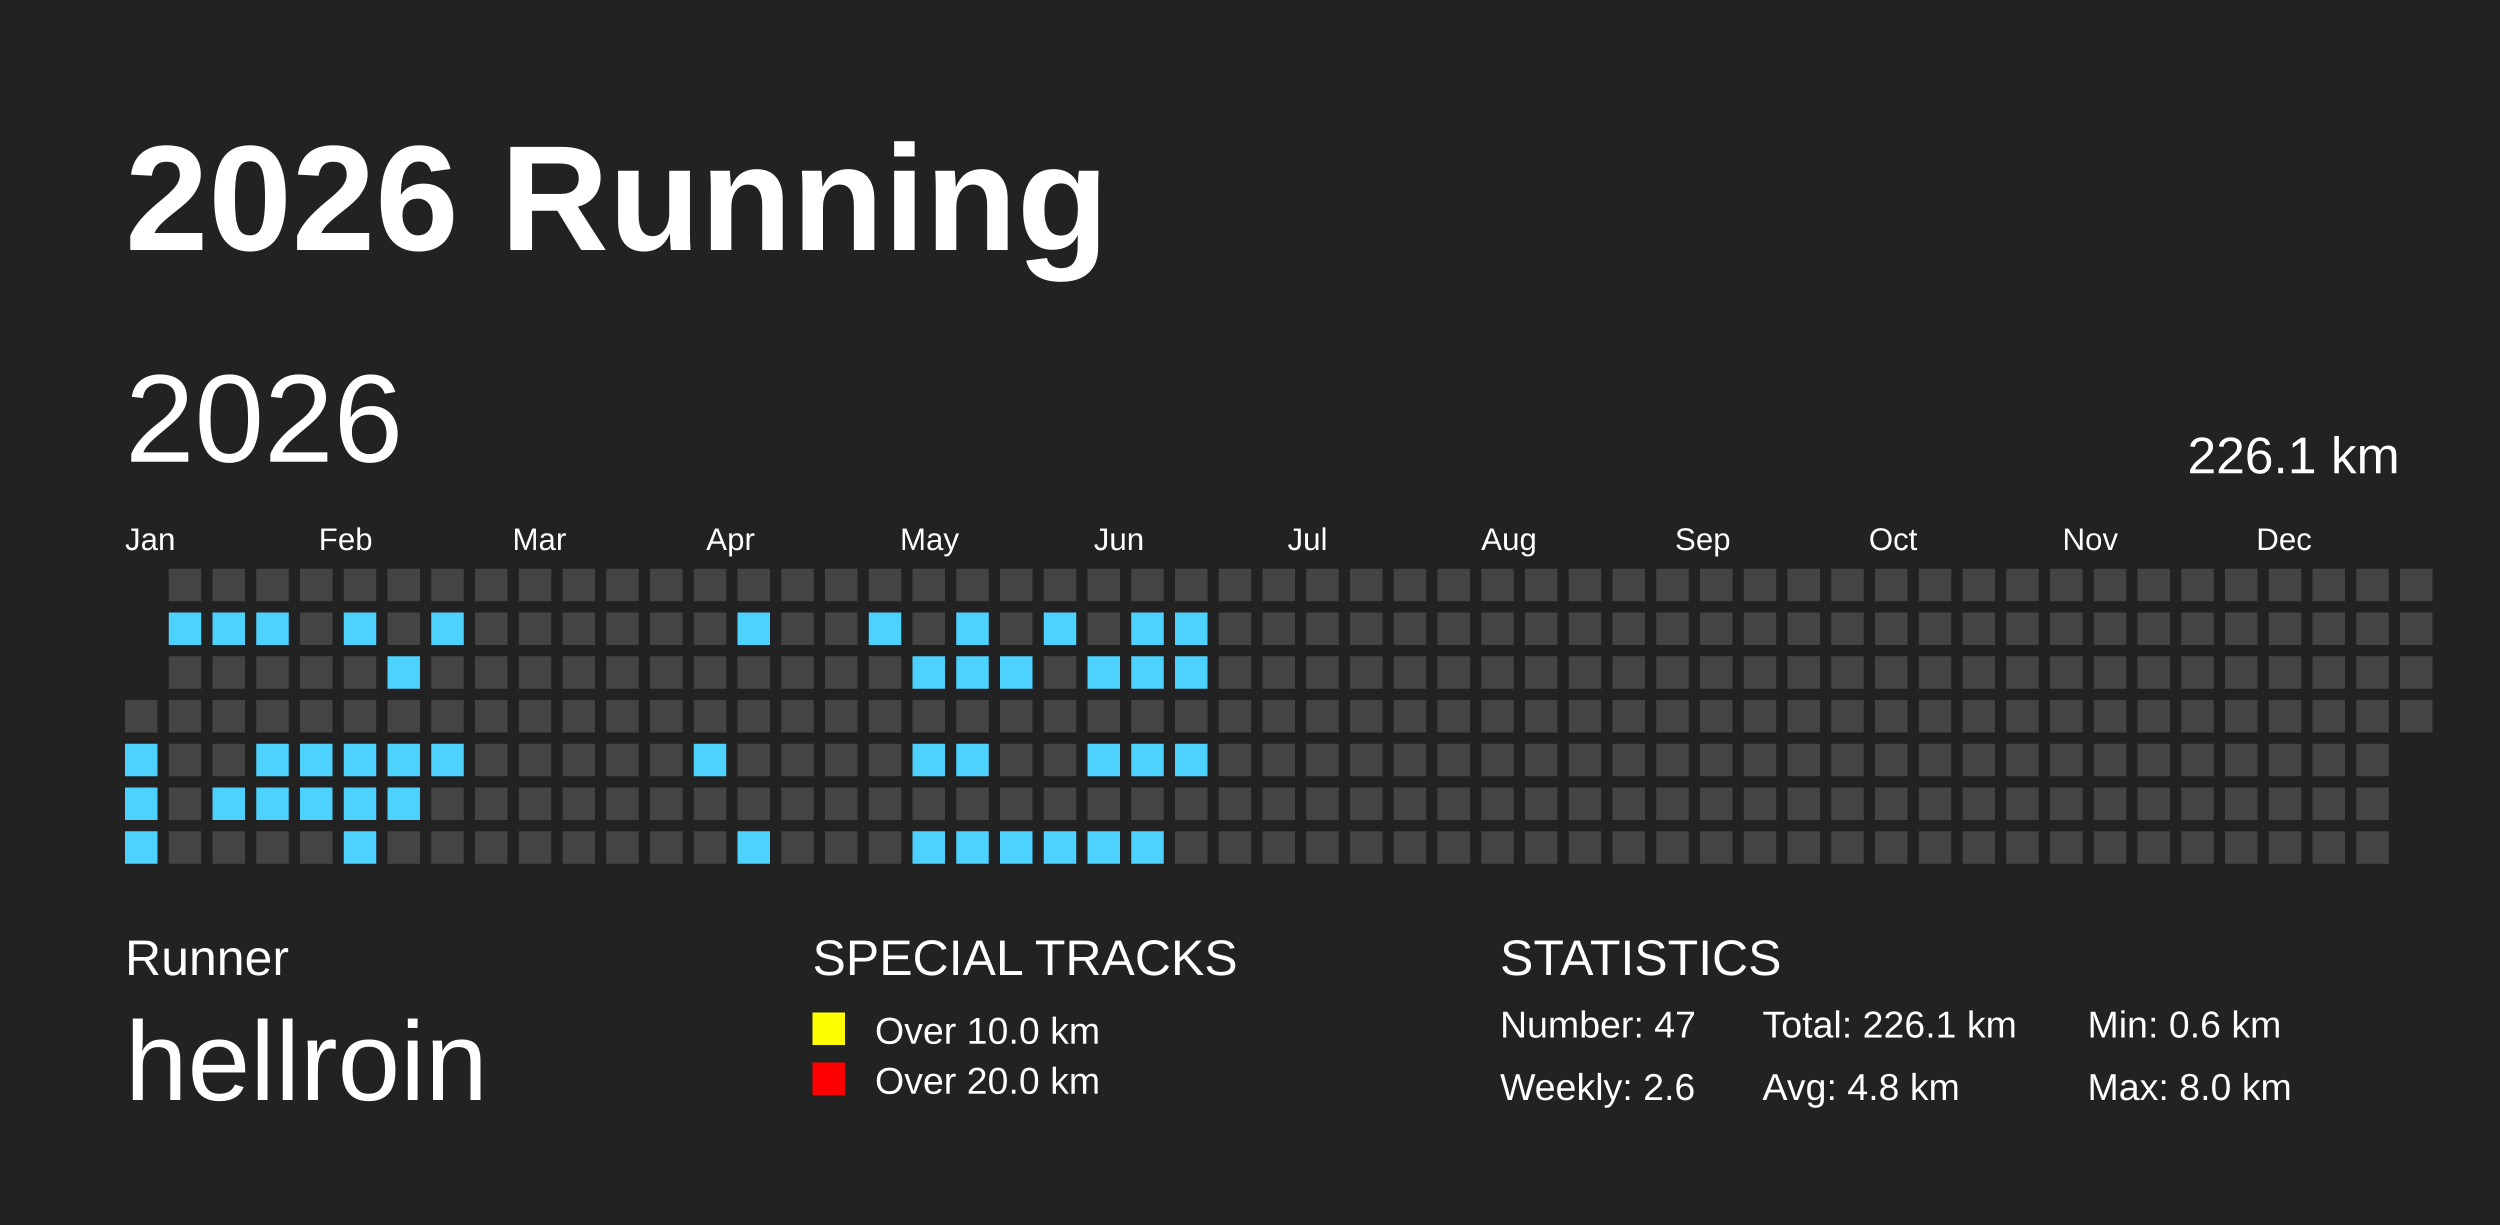
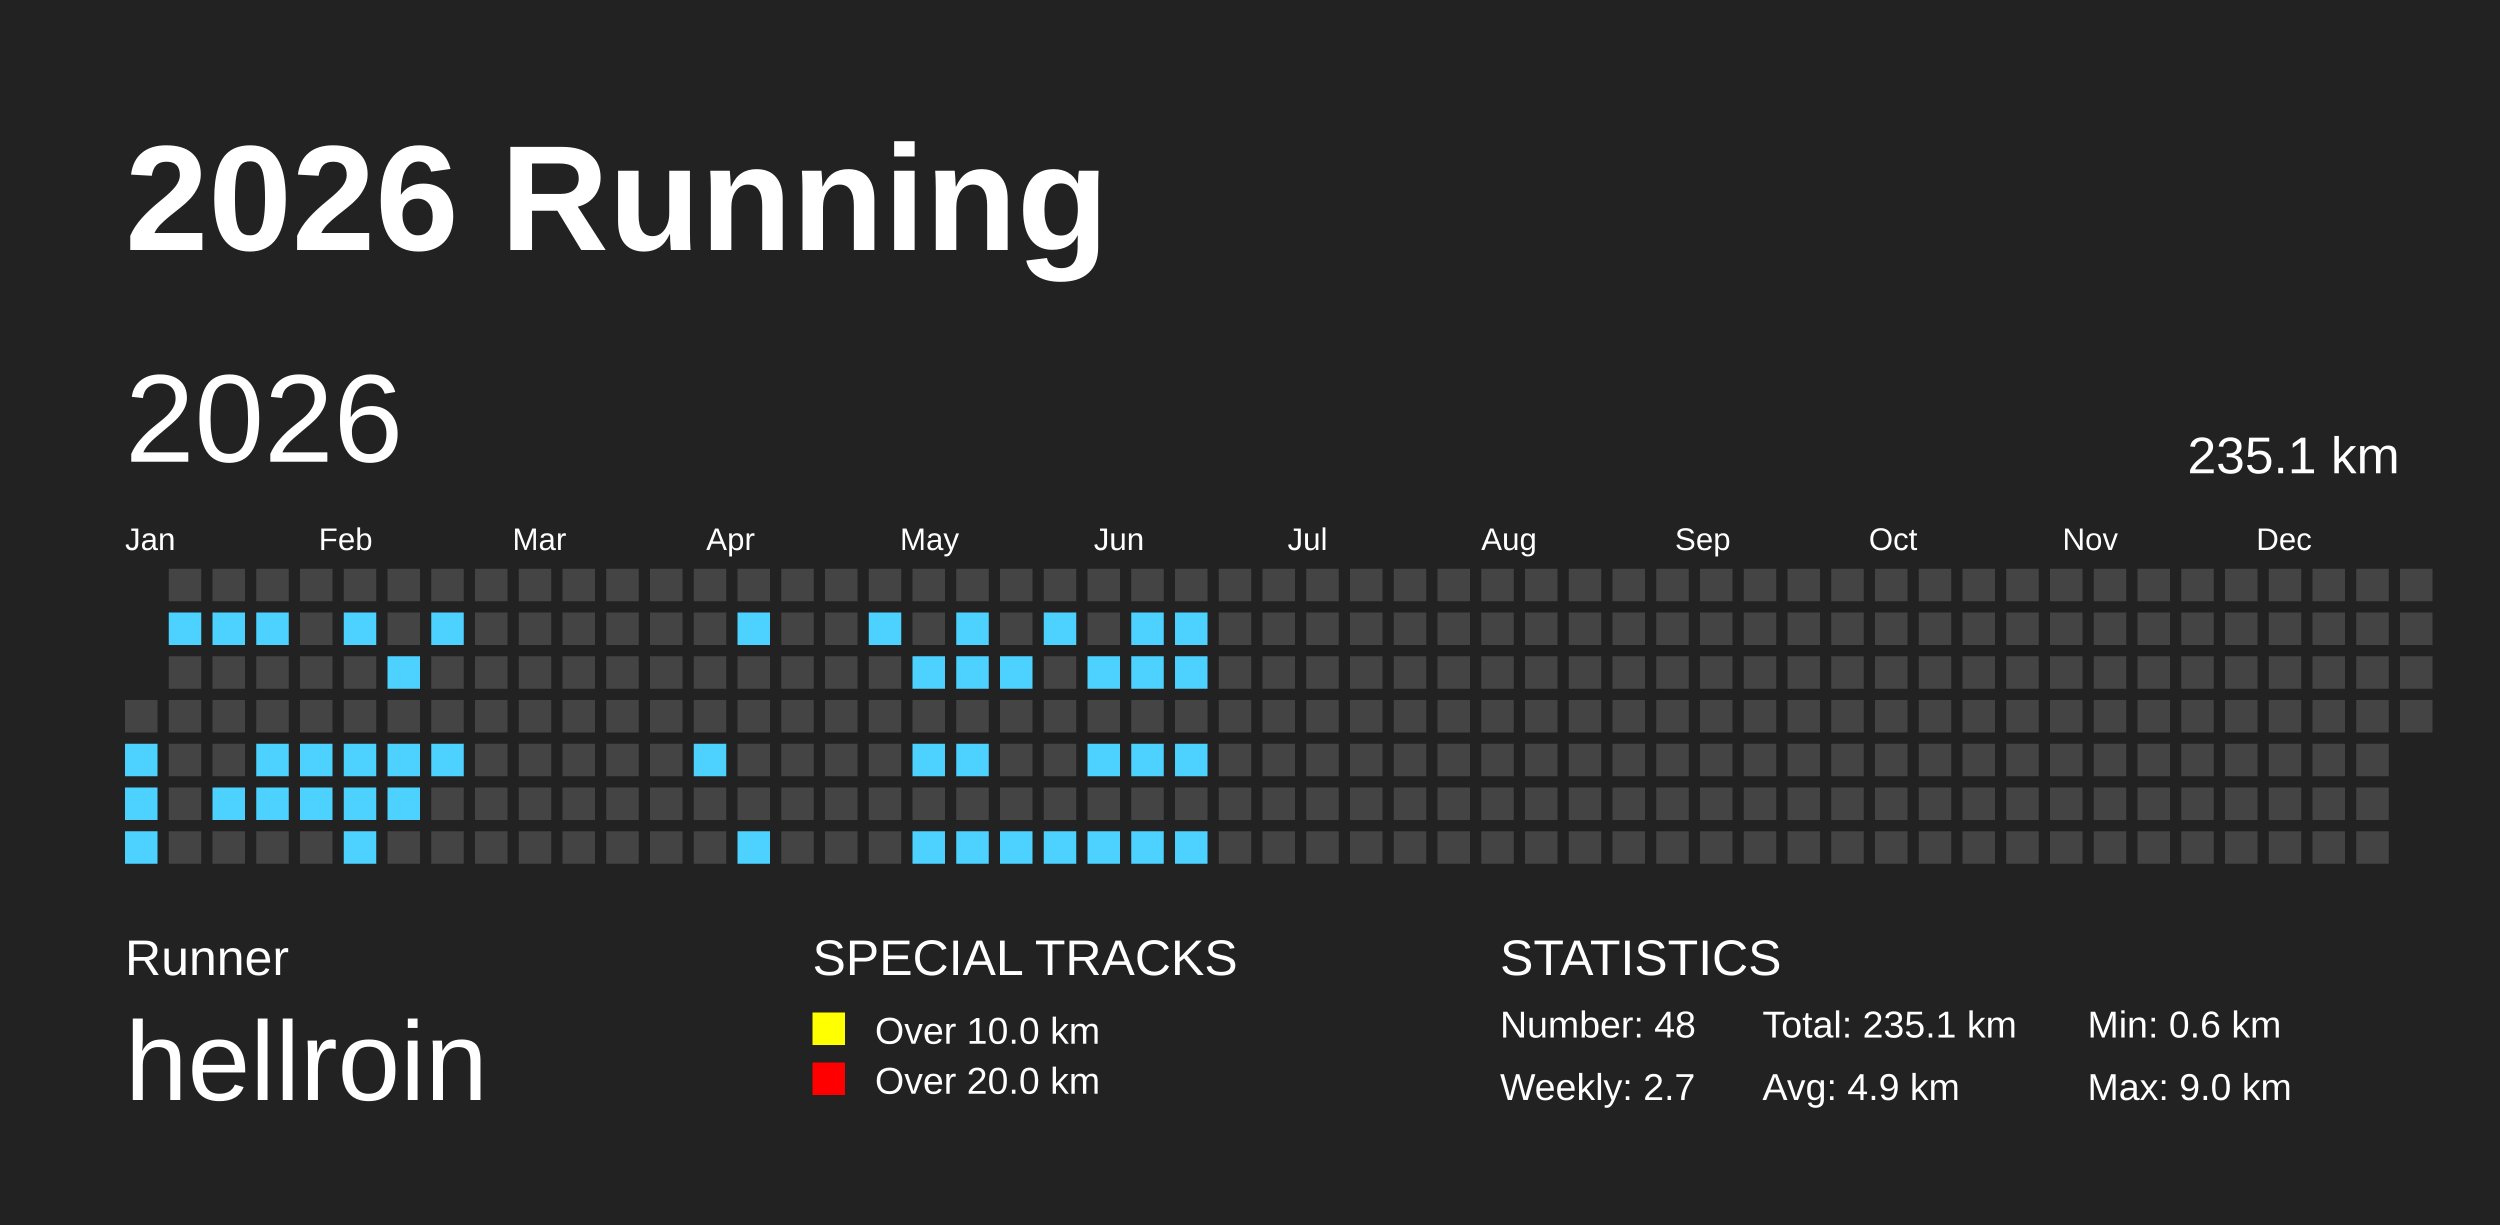
<svg xmlns="http://www.w3.org/2000/svg" baseProfile="full" height="98mm" version="1.1" viewBox="0,0,200,98" width="200mm">
  <defs />
  <rect fill="#222222" height="98" width="200" x="0" y="0" />
  <text fill="#FFFFFF" style="font-size:12px; font-family:Arial; font-weight:bold;" x="10" y="20">2026 Running</text>
  <text fill="#FFFFFF" style="font-size:4px; font-family:Arial" x="10" y="78">Runner</text>
  <text fill="#FFFFFF" style="font-size:9px; font-family:Arial" x="10" y="88">hellroin</text>
  <text fill="#FFFFFF" style="font-size:4px; font-family:Arial" x="65" y="78">SPECIAL TRACKS</text>
  <rect fill="yellow" height="2.6" width="2.6" x="65" y="81" />
  <text fill="#FFFFFF" style="font-size:3px; font-family:Arial" x="70" y="83.5">Over 10.0 km</text>
  <rect fill="red" height="2.6" width="2.6" x="65" y="85" />
  <text fill="#FFFFFF" style="font-size:3px; font-family:Arial" x="70" y="87.5">Over 20.0 km</text>
  <text fill="#FFFFFF" style="font-size:4px; font-family:Arial" x="120" y="78">STATISTICS</text>
-   <text fill="#FFFFFF" style="font-size:3px; font-family:Arial" x="120" y="83">Number: 47</text>
-   <text fill="#FFFFFF" style="font-size:3px; font-family:Arial" x="120" y="88">Weekly: 2.6</text>
-   <text fill="#FFFFFF" style="font-size:3px; font-family:Arial" x="141" y="83">Total: 226.1 km</text>
-   <text fill="#FFFFFF" style="font-size:3px; font-family:Arial" x="141" y="88">Avg: 4.8 km</text>
+   <text fill="#FFFFFF" style="font-size:3px; font-family:Arial" x="120" y="83">Number: 48</text>
+   <text fill="#FFFFFF" style="font-size:3px; font-family:Arial" x="120" y="88">Weekly: 2.7</text>
+   <text fill="#FFFFFF" style="font-size:3px; font-family:Arial" x="141" y="83">Total: 235.1 km</text>
+   <text fill="#FFFFFF" style="font-size:3px; font-family:Arial" x="141" y="88">Avg: 4.9 km</text>
  <text fill="#FFFFFF" style="font-size:3px; font-family:Arial" x="167" y="83">Min: 0.6 km</text>
-   <text fill="#FFFFFF" style="font-size:3px; font-family:Arial" x="167" y="88">Max: 8.0 km</text>
+   <text fill="#FFFFFF" style="font-size:3px; font-family:Arial" x="167" y="88">Max: 9.0 km</text>
  <text dominant-baseline="hanging" fill="#FFFFFF" style="font-size:10.0px; font-family:Arial;" x="10" y="30">2026</text>
-   <text dominant-baseline="hanging" fill="#FFFFFF" style="font-size:4.125px; font-family:Arial;" x="175" y="35">226.1 km</text>
+   <text dominant-baseline="hanging" fill="#FFFFFF" style="font-size:4.125px; font-family:Arial;" x="175" y="35">235.1 km</text>
  <text fill="#FFFFFF" style="font-size:2.5px; font-family:Arial" x="10.0" y="44">Jan</text>
  <text fill="#FFFFFF" style="font-size:2.5px; font-family:Arial" x="25.5" y="44">Feb</text>
  <text fill="#FFFFFF" style="font-size:2.5px; font-family:Arial" x="41.0" y="44">Mar</text>
  <text fill="#FFFFFF" style="font-size:2.5px; font-family:Arial" x="56.5" y="44">Apr</text>
  <text fill="#FFFFFF" style="font-size:2.5px; font-family:Arial" x="72.0" y="44">May</text>
  <text fill="#FFFFFF" style="font-size:2.5px; font-family:Arial" x="87.5" y="44">Jun</text>
  <text fill="#FFFFFF" style="font-size:2.5px; font-family:Arial" x="103.0" y="44">Jul</text>
  <text fill="#FFFFFF" style="font-size:2.5px; font-family:Arial" x="118.5" y="44">Aug</text>
  <text fill="#FFFFFF" style="font-size:2.5px; font-family:Arial" x="134.0" y="44">Sep</text>
  <text fill="#FFFFFF" style="font-size:2.5px; font-family:Arial" x="149.5" y="44">Oct</text>
  <text fill="#FFFFFF" style="font-size:2.5px; font-family:Arial" x="165.0" y="44">Nov</text>
  <text fill="#FFFFFF" style="font-size:2.5px; font-family:Arial" x="180.5" y="44">Dec</text>
  <rect fill="#444444" height="2.6" width="2.6" x="10.0" y="56.0" />
  <rect fill="#4DD2FF" height="2.6" width="2.6" x="10.0" y="59.5" />
  <rect fill="#4DD2FF" height="2.6" width="2.6" x="10.0" y="63.0" />
  <rect fill="#4DD2FF" height="2.6" width="2.6" x="10.0" y="66.5" />
  <rect fill="#444444" height="2.6" width="2.6" x="13.5" y="45.5" />
  <rect fill="#4DD2FF" height="2.6" width="2.6" x="13.5" y="49.0" />
  <rect fill="#444444" height="2.6" width="2.6" x="13.5" y="52.5" />
  <rect fill="#444444" height="2.6" width="2.6" x="13.5" y="56.0" />
  <rect fill="#444444" height="2.6" width="2.6" x="13.5" y="59.5" />
  <rect fill="#444444" height="2.6" width="2.6" x="13.5" y="63.0" />
  <rect fill="#444444" height="2.6" width="2.6" x="13.5" y="66.5" />
  <rect fill="#444444" height="2.6" width="2.6" x="17.0" y="45.5" />
  <rect fill="#4DD2FF" height="2.6" width="2.6" x="17.0" y="49.0" />
  <rect fill="#444444" height="2.6" width="2.6" x="17.0" y="52.5" />
  <rect fill="#444444" height="2.6" width="2.6" x="17.0" y="56.0" />
  <rect fill="#444444" height="2.6" width="2.6" x="17.0" y="59.5" />
  <rect fill="#4DD2FF" height="2.6" width="2.6" x="17.0" y="63.0" />
  <rect fill="#444444" height="2.6" width="2.6" x="17.0" y="66.5" />
  <rect fill="#444444" height="2.6" width="2.6" x="20.5" y="45.5" />
  <rect fill="#4DD2FF" height="2.6" width="2.6" x="20.5" y="49.0" />
  <rect fill="#444444" height="2.6" width="2.6" x="20.5" y="52.5" />
  <rect fill="#444444" height="2.6" width="2.6" x="20.5" y="56.0" />
  <rect fill="#4DD2FF" height="2.6" width="2.6" x="20.5" y="59.5" />
  <rect fill="#4DD2FF" height="2.6" width="2.6" x="20.5" y="63.0" />
  <rect fill="#444444" height="2.6" width="2.6" x="20.5" y="66.5" />
  <rect fill="#444444" height="2.6" width="2.6" x="24.0" y="45.5" />
  <rect fill="#444444" height="2.6" width="2.6" x="24.0" y="49.0" />
  <rect fill="#444444" height="2.6" width="2.6" x="24.0" y="52.5" />
  <rect fill="#444444" height="2.6" width="2.6" x="24.0" y="56.0" />
  <rect fill="#4DD2FF" height="2.6" width="2.6" x="24.0" y="59.5" />
  <rect fill="#4DD2FF" height="2.6" width="2.6" x="24.0" y="63.0" />
  <rect fill="#444444" height="2.6" width="2.6" x="24.0" y="66.5" />
  <rect fill="#444444" height="2.6" width="2.6" x="27.5" y="45.5" />
  <rect fill="#4DD2FF" height="2.6" width="2.6" x="27.5" y="49.0" />
  <rect fill="#444444" height="2.6" width="2.6" x="27.5" y="52.5" />
  <rect fill="#444444" height="2.6" width="2.6" x="27.5" y="56.0" />
  <rect fill="#4DD2FF" height="2.6" width="2.6" x="27.5" y="59.5" />
  <rect fill="#4DD2FF" height="2.6" width="2.6" x="27.5" y="63.0" />
  <rect fill="#4DD2FF" height="2.6" width="2.6" x="27.5" y="66.5" />
  <rect fill="#444444" height="2.6" width="2.6" x="31.0" y="45.5" />
  <rect fill="#444444" height="2.6" width="2.6" x="31.0" y="49.0" />
  <rect fill="#4DD2FF" height="2.6" width="2.6" x="31.0" y="52.5" />
  <rect fill="#444444" height="2.6" width="2.6" x="31.0" y="56.0" />
  <rect fill="#4DD2FF" height="2.6" width="2.6" x="31.0" y="59.5" />
  <rect fill="#4DD2FF" height="2.6" width="2.6" x="31.0" y="63.0" />
  <rect fill="#444444" height="2.6" width="2.6" x="31.0" y="66.5" />
  <rect fill="#444444" height="2.6" width="2.6" x="34.5" y="45.5" />
  <rect fill="#4DD2FF" height="2.6" width="2.6" x="34.5" y="49.0" />
  <rect fill="#444444" height="2.6" width="2.6" x="34.5" y="52.5" />
  <rect fill="#444444" height="2.6" width="2.6" x="34.5" y="56.0" />
  <rect fill="#4DD2FF" height="2.6" width="2.6" x="34.5" y="59.5" />
  <rect fill="#444444" height="2.6" width="2.6" x="34.5" y="63.0" />
  <rect fill="#444444" height="2.6" width="2.6" x="34.5" y="66.5" />
  <rect fill="#444444" height="2.6" width="2.6" x="38.0" y="45.5" />
  <rect fill="#444444" height="2.6" width="2.6" x="38.0" y="49.0" />
  <rect fill="#444444" height="2.6" width="2.6" x="38.0" y="52.5" />
  <rect fill="#444444" height="2.6" width="2.6" x="38.0" y="56.0" />
  <rect fill="#444444" height="2.6" width="2.6" x="38.0" y="59.5" />
  <rect fill="#444444" height="2.6" width="2.6" x="38.0" y="63.0" />
  <rect fill="#444444" height="2.6" width="2.6" x="38.0" y="66.5" />
  <rect fill="#444444" height="2.6" width="2.6" x="41.5" y="45.5" />
  <rect fill="#444444" height="2.6" width="2.6" x="41.5" y="49.0" />
  <rect fill="#444444" height="2.6" width="2.6" x="41.5" y="52.5" />
  <rect fill="#444444" height="2.6" width="2.6" x="41.5" y="56.0" />
  <rect fill="#444444" height="2.6" width="2.6" x="41.5" y="59.5" />
  <rect fill="#444444" height="2.6" width="2.6" x="41.5" y="63.0" />
  <rect fill="#444444" height="2.6" width="2.6" x="41.5" y="66.5" />
  <rect fill="#444444" height="2.6" width="2.6" x="45.0" y="45.5" />
  <rect fill="#444444" height="2.6" width="2.6" x="45.0" y="49.0" />
  <rect fill="#444444" height="2.6" width="2.6" x="45.0" y="52.5" />
  <rect fill="#444444" height="2.6" width="2.6" x="45.0" y="56.0" />
  <rect fill="#444444" height="2.6" width="2.6" x="45.0" y="59.5" />
  <rect fill="#444444" height="2.6" width="2.6" x="45.0" y="63.0" />
  <rect fill="#444444" height="2.6" width="2.6" x="45.0" y="66.5" />
  <rect fill="#444444" height="2.6" width="2.6" x="48.5" y="45.5" />
  <rect fill="#444444" height="2.6" width="2.6" x="48.5" y="49.0" />
  <rect fill="#444444" height="2.6" width="2.6" x="48.5" y="52.5" />
  <rect fill="#444444" height="2.6" width="2.6" x="48.5" y="56.0" />
  <rect fill="#444444" height="2.6" width="2.6" x="48.5" y="59.5" />
  <rect fill="#444444" height="2.6" width="2.6" x="48.5" y="63.0" />
  <rect fill="#444444" height="2.6" width="2.6" x="48.5" y="66.5" />
  <rect fill="#444444" height="2.6" width="2.6" x="52.0" y="45.5" />
  <rect fill="#444444" height="2.6" width="2.6" x="52.0" y="49.0" />
  <rect fill="#444444" height="2.6" width="2.6" x="52.0" y="52.5" />
  <rect fill="#444444" height="2.6" width="2.6" x="52.0" y="56.0" />
  <rect fill="#444444" height="2.6" width="2.6" x="52.0" y="59.5" />
  <rect fill="#444444" height="2.6" width="2.6" x="52.0" y="63.0" />
  <rect fill="#444444" height="2.6" width="2.6" x="52.0" y="66.5" />
  <rect fill="#444444" height="2.6" width="2.6" x="55.5" y="45.5" />
  <rect fill="#444444" height="2.6" width="2.6" x="55.5" y="49.0" />
  <rect fill="#444444" height="2.6" width="2.6" x="55.5" y="52.5" />
  <rect fill="#444444" height="2.6" width="2.6" x="55.5" y="56.0" />
  <rect fill="#4DD2FF" height="2.6" width="2.6" x="55.5" y="59.5" />
  <rect fill="#444444" height="2.6" width="2.6" x="55.5" y="63.0" />
  <rect fill="#444444" height="2.6" width="2.6" x="55.5" y="66.5" />
  <rect fill="#444444" height="2.6" width="2.6" x="59.0" y="45.5" />
  <rect fill="#4DD2FF" height="2.6" width="2.6" x="59.0" y="49.0" />
  <rect fill="#444444" height="2.6" width="2.6" x="59.0" y="52.5" />
  <rect fill="#444444" height="2.6" width="2.6" x="59.0" y="56.0" />
  <rect fill="#444444" height="2.6" width="2.6" x="59.0" y="59.5" />
  <rect fill="#444444" height="2.6" width="2.6" x="59.0" y="63.0" />
  <rect fill="#4DD2FF" height="2.6" width="2.6" x="59.0" y="66.5" />
  <rect fill="#444444" height="2.6" width="2.6" x="62.5" y="45.5" />
  <rect fill="#444444" height="2.6" width="2.6" x="62.5" y="49.0" />
  <rect fill="#444444" height="2.6" width="2.6" x="62.5" y="52.5" />
  <rect fill="#444444" height="2.6" width="2.6" x="62.5" y="56.0" />
  <rect fill="#444444" height="2.6" width="2.6" x="62.5" y="59.5" />
  <rect fill="#444444" height="2.6" width="2.6" x="62.5" y="63.0" />
  <rect fill="#444444" height="2.6" width="2.6" x="62.5" y="66.5" />
  <rect fill="#444444" height="2.6" width="2.6" x="66.0" y="45.5" />
  <rect fill="#444444" height="2.6" width="2.6" x="66.0" y="49.0" />
  <rect fill="#444444" height="2.6" width="2.6" x="66.0" y="52.5" />
  <rect fill="#444444" height="2.6" width="2.6" x="66.0" y="56.0" />
  <rect fill="#444444" height="2.6" width="2.6" x="66.0" y="59.5" />
  <rect fill="#444444" height="2.6" width="2.6" x="66.0" y="63.0" />
  <rect fill="#444444" height="2.6" width="2.6" x="66.0" y="66.5" />
  <rect fill="#444444" height="2.6" width="2.6" x="69.5" y="45.5" />
  <rect fill="#4DD2FF" height="2.6" width="2.6" x="69.5" y="49.0" />
  <rect fill="#444444" height="2.6" width="2.6" x="69.5" y="52.5" />
  <rect fill="#444444" height="2.6" width="2.6" x="69.5" y="56.0" />
  <rect fill="#444444" height="2.6" width="2.6" x="69.5" y="59.5" />
  <rect fill="#444444" height="2.6" width="2.6" x="69.5" y="63.0" />
  <rect fill="#444444" height="2.6" width="2.6" x="69.5" y="66.5" />
  <rect fill="#444444" height="2.6" width="2.6" x="73.0" y="45.5" />
  <rect fill="#444444" height="2.6" width="2.6" x="73.0" y="49.0" />
  <rect fill="#4DD2FF" height="2.6" width="2.6" x="73.0" y="52.5" />
  <rect fill="#444444" height="2.6" width="2.6" x="73.0" y="56.0" />
  <rect fill="#4DD2FF" height="2.6" width="2.6" x="73.0" y="59.5" />
  <rect fill="#444444" height="2.6" width="2.6" x="73.0" y="63.0" />
  <rect fill="#4DD2FF" height="2.6" width="2.6" x="73.0" y="66.5" />
  <rect fill="#444444" height="2.6" width="2.6" x="76.5" y="45.5" />
  <rect fill="#4DD2FF" height="2.6" width="2.6" x="76.5" y="49.0" />
  <rect fill="#4DD2FF" height="2.6" width="2.6" x="76.5" y="52.5" />
  <rect fill="#444444" height="2.6" width="2.6" x="76.5" y="56.0" />
  <rect fill="#4DD2FF" height="2.6" width="2.6" x="76.5" y="59.5" />
  <rect fill="#444444" height="2.6" width="2.6" x="76.5" y="63.0" />
  <rect fill="#4DD2FF" height="2.6" width="2.6" x="76.5" y="66.5" />
  <rect fill="#444444" height="2.6" width="2.6" x="80.0" y="45.5" />
  <rect fill="#444444" height="2.6" width="2.6" x="80.0" y="49.0" />
  <rect fill="#4DD2FF" height="2.6" width="2.6" x="80.0" y="52.5" />
  <rect fill="#444444" height="2.6" width="2.6" x="80.0" y="56.0" />
  <rect fill="#444444" height="2.6" width="2.6" x="80.0" y="59.5" />
  <rect fill="#444444" height="2.6" width="2.6" x="80.0" y="63.0" />
  <rect fill="#4DD2FF" height="2.6" width="2.6" x="80.0" y="66.5" />
  <rect fill="#444444" height="2.6" width="2.6" x="83.5" y="45.5" />
  <rect fill="#4DD2FF" height="2.6" width="2.6" x="83.5" y="49.0" />
  <rect fill="#444444" height="2.6" width="2.6" x="83.5" y="52.5" />
  <rect fill="#444444" height="2.6" width="2.6" x="83.5" y="56.0" />
  <rect fill="#444444" height="2.6" width="2.6" x="83.5" y="59.5" />
  <rect fill="#444444" height="2.6" width="2.6" x="83.5" y="63.0" />
  <rect fill="#4DD2FF" height="2.6" width="2.6" x="83.5" y="66.5" />
  <rect fill="#444444" height="2.6" width="2.6" x="87.0" y="45.5" />
  <rect fill="#444444" height="2.6" width="2.6" x="87.0" y="49.0" />
  <rect fill="#4DD2FF" height="2.6" width="2.6" x="87.0" y="52.5" />
  <rect fill="#444444" height="2.6" width="2.6" x="87.0" y="56.0" />
  <rect fill="#4DD2FF" height="2.6" width="2.6" x="87.0" y="59.5" />
  <rect fill="#444444" height="2.6" width="2.6" x="87.0" y="63.0" />
  <rect fill="#4DD2FF" height="2.6" width="2.6" x="87.0" y="66.5" />
  <rect fill="#444444" height="2.6" width="2.6" x="90.5" y="45.5" />
  <rect fill="#4DD2FF" height="2.6" width="2.6" x="90.5" y="49.0" />
  <rect fill="#4DD2FF" height="2.6" width="2.6" x="90.5" y="52.5" />
  <rect fill="#444444" height="2.6" width="2.6" x="90.5" y="56.0" />
  <rect fill="#4DD2FF" height="2.6" width="2.6" x="90.5" y="59.5" />
  <rect fill="#444444" height="2.6" width="2.6" x="90.5" y="63.0" />
  <rect fill="#4DD2FF" height="2.6" width="2.6" x="90.5" y="66.5" />
  <rect fill="#444444" height="2.6" width="2.6" x="94.0" y="45.5" />
  <rect fill="#4DD2FF" height="2.6" width="2.6" x="94.0" y="49.0" />
  <rect fill="#4DD2FF" height="2.6" width="2.6" x="94.0" y="52.5" />
  <rect fill="#444444" height="2.6" width="2.6" x="94.0" y="56.0" />
  <rect fill="#4DD2FF" height="2.6" width="2.6" x="94.0" y="59.5" />
  <rect fill="#444444" height="2.6" width="2.6" x="94.0" y="63.0" />
-   <rect fill="#444444" height="2.6" width="2.6" x="94.0" y="66.5" />
+   <rect fill="#4DD2FF" height="2.6" width="2.6" x="94.0" y="66.5" />
  <rect fill="#444444" height="2.6" width="2.6" x="97.5" y="45.5" />
  <rect fill="#444444" height="2.6" width="2.6" x="97.5" y="49.0" />
  <rect fill="#444444" height="2.6" width="2.6" x="97.5" y="52.5" />
  <rect fill="#444444" height="2.6" width="2.6" x="97.5" y="56.0" />
  <rect fill="#444444" height="2.6" width="2.6" x="97.5" y="59.5" />
  <rect fill="#444444" height="2.6" width="2.6" x="97.5" y="63.0" />
  <rect fill="#444444" height="2.6" width="2.6" x="97.5" y="66.5" />
  <rect fill="#444444" height="2.6" width="2.6" x="101.0" y="45.5" />
  <rect fill="#444444" height="2.6" width="2.6" x="101.0" y="49.0" />
  <rect fill="#444444" height="2.6" width="2.6" x="101.0" y="52.5" />
  <rect fill="#444444" height="2.6" width="2.6" x="101.0" y="56.0" />
  <rect fill="#444444" height="2.6" width="2.6" x="101.0" y="59.5" />
  <rect fill="#444444" height="2.6" width="2.6" x="101.0" y="63.0" />
  <rect fill="#444444" height="2.6" width="2.6" x="101.0" y="66.5" />
  <rect fill="#444444" height="2.6" width="2.6" x="104.5" y="45.5" />
  <rect fill="#444444" height="2.6" width="2.6" x="104.5" y="49.0" />
  <rect fill="#444444" height="2.6" width="2.6" x="104.5" y="52.5" />
  <rect fill="#444444" height="2.6" width="2.6" x="104.5" y="56.0" />
  <rect fill="#444444" height="2.6" width="2.6" x="104.5" y="59.5" />
  <rect fill="#444444" height="2.6" width="2.6" x="104.5" y="63.0" />
  <rect fill="#444444" height="2.6" width="2.6" x="104.5" y="66.5" />
  <rect fill="#444444" height="2.6" width="2.6" x="108.0" y="45.5" />
  <rect fill="#444444" height="2.6" width="2.6" x="108.0" y="49.0" />
  <rect fill="#444444" height="2.6" width="2.6" x="108.0" y="52.5" />
  <rect fill="#444444" height="2.6" width="2.6" x="108.0" y="56.0" />
  <rect fill="#444444" height="2.6" width="2.6" x="108.0" y="59.5" />
  <rect fill="#444444" height="2.6" width="2.6" x="108.0" y="63.0" />
  <rect fill="#444444" height="2.6" width="2.6" x="108.0" y="66.5" />
  <rect fill="#444444" height="2.6" width="2.6" x="111.5" y="45.5" />
  <rect fill="#444444" height="2.6" width="2.6" x="111.5" y="49.0" />
  <rect fill="#444444" height="2.6" width="2.6" x="111.5" y="52.5" />
  <rect fill="#444444" height="2.6" width="2.6" x="111.5" y="56.0" />
  <rect fill="#444444" height="2.6" width="2.6" x="111.5" y="59.5" />
  <rect fill="#444444" height="2.6" width="2.6" x="111.5" y="63.0" />
  <rect fill="#444444" height="2.6" width="2.6" x="111.5" y="66.5" />
  <rect fill="#444444" height="2.6" width="2.6" x="115.0" y="45.5" />
  <rect fill="#444444" height="2.6" width="2.6" x="115.0" y="49.0" />
  <rect fill="#444444" height="2.6" width="2.6" x="115.0" y="52.5" />
  <rect fill="#444444" height="2.6" width="2.6" x="115.0" y="56.0" />
  <rect fill="#444444" height="2.6" width="2.6" x="115.0" y="59.5" />
  <rect fill="#444444" height="2.6" width="2.6" x="115.0" y="63.0" />
  <rect fill="#444444" height="2.6" width="2.6" x="115.0" y="66.5" />
  <rect fill="#444444" height="2.6" width="2.6" x="118.5" y="45.5" />
  <rect fill="#444444" height="2.6" width="2.6" x="118.5" y="49.0" />
  <rect fill="#444444" height="2.6" width="2.6" x="118.5" y="52.5" />
  <rect fill="#444444" height="2.6" width="2.6" x="118.5" y="56.0" />
  <rect fill="#444444" height="2.6" width="2.6" x="118.5" y="59.5" />
  <rect fill="#444444" height="2.6" width="2.6" x="118.5" y="63.0" />
  <rect fill="#444444" height="2.6" width="2.6" x="118.5" y="66.5" />
  <rect fill="#444444" height="2.6" width="2.6" x="122.0" y="45.5" />
  <rect fill="#444444" height="2.6" width="2.6" x="122.0" y="49.0" />
  <rect fill="#444444" height="2.6" width="2.6" x="122.0" y="52.5" />
  <rect fill="#444444" height="2.6" width="2.6" x="122.0" y="56.0" />
  <rect fill="#444444" height="2.6" width="2.6" x="122.0" y="59.5" />
  <rect fill="#444444" height="2.6" width="2.6" x="122.0" y="63.0" />
  <rect fill="#444444" height="2.6" width="2.6" x="122.0" y="66.5" />
  <rect fill="#444444" height="2.6" width="2.6" x="125.5" y="45.5" />
  <rect fill="#444444" height="2.6" width="2.6" x="125.5" y="49.0" />
  <rect fill="#444444" height="2.6" width="2.6" x="125.5" y="52.5" />
  <rect fill="#444444" height="2.6" width="2.6" x="125.5" y="56.0" />
  <rect fill="#444444" height="2.6" width="2.6" x="125.5" y="59.5" />
  <rect fill="#444444" height="2.6" width="2.6" x="125.5" y="63.0" />
  <rect fill="#444444" height="2.6" width="2.6" x="125.5" y="66.5" />
  <rect fill="#444444" height="2.6" width="2.6" x="129.0" y="45.5" />
  <rect fill="#444444" height="2.6" width="2.6" x="129.0" y="49.0" />
  <rect fill="#444444" height="2.6" width="2.6" x="129.0" y="52.5" />
  <rect fill="#444444" height="2.6" width="2.6" x="129.0" y="56.0" />
  <rect fill="#444444" height="2.6" width="2.6" x="129.0" y="59.5" />
  <rect fill="#444444" height="2.6" width="2.6" x="129.0" y="63.0" />
  <rect fill="#444444" height="2.6" width="2.6" x="129.0" y="66.5" />
  <rect fill="#444444" height="2.6" width="2.6" x="132.5" y="45.5" />
  <rect fill="#444444" height="2.6" width="2.6" x="132.5" y="49.0" />
  <rect fill="#444444" height="2.6" width="2.6" x="132.5" y="52.5" />
  <rect fill="#444444" height="2.6" width="2.6" x="132.5" y="56.0" />
  <rect fill="#444444" height="2.6" width="2.6" x="132.5" y="59.5" />
  <rect fill="#444444" height="2.6" width="2.6" x="132.5" y="63.0" />
  <rect fill="#444444" height="2.6" width="2.6" x="132.5" y="66.5" />
  <rect fill="#444444" height="2.6" width="2.6" x="136.0" y="45.5" />
  <rect fill="#444444" height="2.6" width="2.6" x="136.0" y="49.0" />
  <rect fill="#444444" height="2.6" width="2.6" x="136.0" y="52.5" />
  <rect fill="#444444" height="2.6" width="2.6" x="136.0" y="56.0" />
  <rect fill="#444444" height="2.6" width="2.6" x="136.0" y="59.5" />
  <rect fill="#444444" height="2.6" width="2.6" x="136.0" y="63.0" />
  <rect fill="#444444" height="2.6" width="2.6" x="136.0" y="66.5" />
  <rect fill="#444444" height="2.6" width="2.6" x="139.5" y="45.5" />
  <rect fill="#444444" height="2.6" width="2.6" x="139.5" y="49.0" />
  <rect fill="#444444" height="2.6" width="2.6" x="139.5" y="52.5" />
  <rect fill="#444444" height="2.6" width="2.6" x="139.5" y="56.0" />
  <rect fill="#444444" height="2.6" width="2.6" x="139.5" y="59.5" />
  <rect fill="#444444" height="2.6" width="2.6" x="139.5" y="63.0" />
  <rect fill="#444444" height="2.6" width="2.6" x="139.5" y="66.5" />
  <rect fill="#444444" height="2.6" width="2.6" x="143.0" y="45.5" />
  <rect fill="#444444" height="2.6" width="2.6" x="143.0" y="49.0" />
  <rect fill="#444444" height="2.6" width="2.6" x="143.0" y="52.5" />
  <rect fill="#444444" height="2.6" width="2.6" x="143.0" y="56.0" />
  <rect fill="#444444" height="2.6" width="2.6" x="143.0" y="59.5" />
  <rect fill="#444444" height="2.6" width="2.6" x="143.0" y="63.0" />
  <rect fill="#444444" height="2.6" width="2.6" x="143.0" y="66.5" />
  <rect fill="#444444" height="2.6" width="2.6" x="146.5" y="45.5" />
  <rect fill="#444444" height="2.6" width="2.6" x="146.5" y="49.0" />
  <rect fill="#444444" height="2.6" width="2.6" x="146.5" y="52.5" />
  <rect fill="#444444" height="2.6" width="2.6" x="146.5" y="56.0" />
  <rect fill="#444444" height="2.6" width="2.6" x="146.5" y="59.5" />
  <rect fill="#444444" height="2.6" width="2.6" x="146.5" y="63.0" />
  <rect fill="#444444" height="2.6" width="2.6" x="146.5" y="66.5" />
  <rect fill="#444444" height="2.6" width="2.6" x="150.0" y="45.5" />
  <rect fill="#444444" height="2.6" width="2.6" x="150.0" y="49.0" />
  <rect fill="#444444" height="2.6" width="2.6" x="150.0" y="52.5" />
  <rect fill="#444444" height="2.6" width="2.6" x="150.0" y="56.0" />
  <rect fill="#444444" height="2.6" width="2.6" x="150.0" y="59.5" />
  <rect fill="#444444" height="2.6" width="2.6" x="150.0" y="63.0" />
  <rect fill="#444444" height="2.6" width="2.6" x="150.0" y="66.5" />
  <rect fill="#444444" height="2.6" width="2.6" x="153.5" y="45.5" />
  <rect fill="#444444" height="2.6" width="2.6" x="153.5" y="49.0" />
  <rect fill="#444444" height="2.6" width="2.6" x="153.5" y="52.5" />
  <rect fill="#444444" height="2.6" width="2.6" x="153.5" y="56.0" />
  <rect fill="#444444" height="2.6" width="2.6" x="153.5" y="59.5" />
  <rect fill="#444444" height="2.6" width="2.6" x="153.5" y="63.0" />
  <rect fill="#444444" height="2.6" width="2.6" x="153.5" y="66.5" />
  <rect fill="#444444" height="2.6" width="2.6" x="157.0" y="45.5" />
  <rect fill="#444444" height="2.6" width="2.6" x="157.0" y="49.0" />
  <rect fill="#444444" height="2.6" width="2.6" x="157.0" y="52.5" />
  <rect fill="#444444" height="2.6" width="2.6" x="157.0" y="56.0" />
  <rect fill="#444444" height="2.6" width="2.6" x="157.0" y="59.5" />
  <rect fill="#444444" height="2.6" width="2.6" x="157.0" y="63.0" />
  <rect fill="#444444" height="2.6" width="2.6" x="157.0" y="66.5" />
  <rect fill="#444444" height="2.6" width="2.6" x="160.5" y="45.5" />
  <rect fill="#444444" height="2.6" width="2.6" x="160.5" y="49.0" />
  <rect fill="#444444" height="2.6" width="2.6" x="160.5" y="52.5" />
  <rect fill="#444444" height="2.6" width="2.6" x="160.5" y="56.0" />
  <rect fill="#444444" height="2.6" width="2.6" x="160.5" y="59.5" />
  <rect fill="#444444" height="2.6" width="2.6" x="160.5" y="63.0" />
  <rect fill="#444444" height="2.6" width="2.6" x="160.5" y="66.5" />
  <rect fill="#444444" height="2.6" width="2.6" x="164.0" y="45.5" />
  <rect fill="#444444" height="2.6" width="2.6" x="164.0" y="49.0" />
  <rect fill="#444444" height="2.6" width="2.6" x="164.0" y="52.5" />
  <rect fill="#444444" height="2.6" width="2.6" x="164.0" y="56.0" />
  <rect fill="#444444" height="2.6" width="2.6" x="164.0" y="59.5" />
  <rect fill="#444444" height="2.6" width="2.6" x="164.0" y="63.0" />
  <rect fill="#444444" height="2.6" width="2.6" x="164.0" y="66.5" />
  <rect fill="#444444" height="2.6" width="2.6" x="167.5" y="45.5" />
  <rect fill="#444444" height="2.6" width="2.6" x="167.5" y="49.0" />
  <rect fill="#444444" height="2.6" width="2.6" x="167.5" y="52.5" />
  <rect fill="#444444" height="2.6" width="2.6" x="167.5" y="56.0" />
  <rect fill="#444444" height="2.6" width="2.6" x="167.5" y="59.5" />
  <rect fill="#444444" height="2.6" width="2.6" x="167.5" y="63.0" />
  <rect fill="#444444" height="2.6" width="2.6" x="167.5" y="66.5" />
  <rect fill="#444444" height="2.6" width="2.6" x="171.0" y="45.5" />
  <rect fill="#444444" height="2.6" width="2.6" x="171.0" y="49.0" />
  <rect fill="#444444" height="2.6" width="2.6" x="171.0" y="52.5" />
  <rect fill="#444444" height="2.6" width="2.6" x="171.0" y="56.0" />
  <rect fill="#444444" height="2.6" width="2.6" x="171.0" y="59.5" />
  <rect fill="#444444" height="2.6" width="2.6" x="171.0" y="63.0" />
  <rect fill="#444444" height="2.6" width="2.6" x="171.0" y="66.5" />
  <rect fill="#444444" height="2.6" width="2.6" x="174.5" y="45.5" />
  <rect fill="#444444" height="2.6" width="2.6" x="174.5" y="49.0" />
  <rect fill="#444444" height="2.6" width="2.6" x="174.5" y="52.5" />
  <rect fill="#444444" height="2.6" width="2.6" x="174.5" y="56.0" />
  <rect fill="#444444" height="2.6" width="2.6" x="174.5" y="59.5" />
  <rect fill="#444444" height="2.6" width="2.6" x="174.5" y="63.0" />
  <rect fill="#444444" height="2.6" width="2.6" x="174.5" y="66.5" />
  <rect fill="#444444" height="2.6" width="2.6" x="178.0" y="45.5" />
  <rect fill="#444444" height="2.6" width="2.6" x="178.0" y="49.0" />
  <rect fill="#444444" height="2.6" width="2.6" x="178.0" y="52.5" />
  <rect fill="#444444" height="2.6" width="2.6" x="178.0" y="56.0" />
  <rect fill="#444444" height="2.6" width="2.6" x="178.0" y="59.5" />
  <rect fill="#444444" height="2.6" width="2.6" x="178.0" y="63.0" />
  <rect fill="#444444" height="2.6" width="2.6" x="178.0" y="66.5" />
  <rect fill="#444444" height="2.6" width="2.6" x="181.5" y="45.5" />
  <rect fill="#444444" height="2.6" width="2.6" x="181.5" y="49.0" />
  <rect fill="#444444" height="2.6" width="2.6" x="181.5" y="52.5" />
  <rect fill="#444444" height="2.6" width="2.6" x="181.5" y="56.0" />
  <rect fill="#444444" height="2.6" width="2.6" x="181.5" y="59.5" />
  <rect fill="#444444" height="2.6" width="2.6" x="181.5" y="63.0" />
  <rect fill="#444444" height="2.6" width="2.6" x="181.5" y="66.5" />
  <rect fill="#444444" height="2.6" width="2.6" x="185.0" y="45.5" />
  <rect fill="#444444" height="2.6" width="2.6" x="185.0" y="49.0" />
  <rect fill="#444444" height="2.6" width="2.6" x="185.0" y="52.5" />
  <rect fill="#444444" height="2.6" width="2.6" x="185.0" y="56.0" />
  <rect fill="#444444" height="2.6" width="2.6" x="185.0" y="59.5" />
  <rect fill="#444444" height="2.6" width="2.6" x="185.0" y="63.0" />
  <rect fill="#444444" height="2.6" width="2.6" x="185.0" y="66.5" />
  <rect fill="#444444" height="2.6" width="2.6" x="188.5" y="45.5" />
  <rect fill="#444444" height="2.6" width="2.6" x="188.5" y="49.0" />
  <rect fill="#444444" height="2.6" width="2.6" x="188.5" y="52.5" />
  <rect fill="#444444" height="2.6" width="2.6" x="188.5" y="56.0" />
  <rect fill="#444444" height="2.6" width="2.6" x="188.5" y="59.5" />
  <rect fill="#444444" height="2.6" width="2.6" x="188.5" y="63.0" />
  <rect fill="#444444" height="2.6" width="2.6" x="188.5" y="66.5" />
  <rect fill="#444444" height="2.6" width="2.6" x="192.0" y="45.5" />
  <rect fill="#444444" height="2.6" width="2.6" x="192.0" y="49.0" />
  <rect fill="#444444" height="2.6" width="2.6" x="192.0" y="52.5" />
  <rect fill="#444444" height="2.6" width="2.6" x="192.0" y="56.0" />
</svg>
